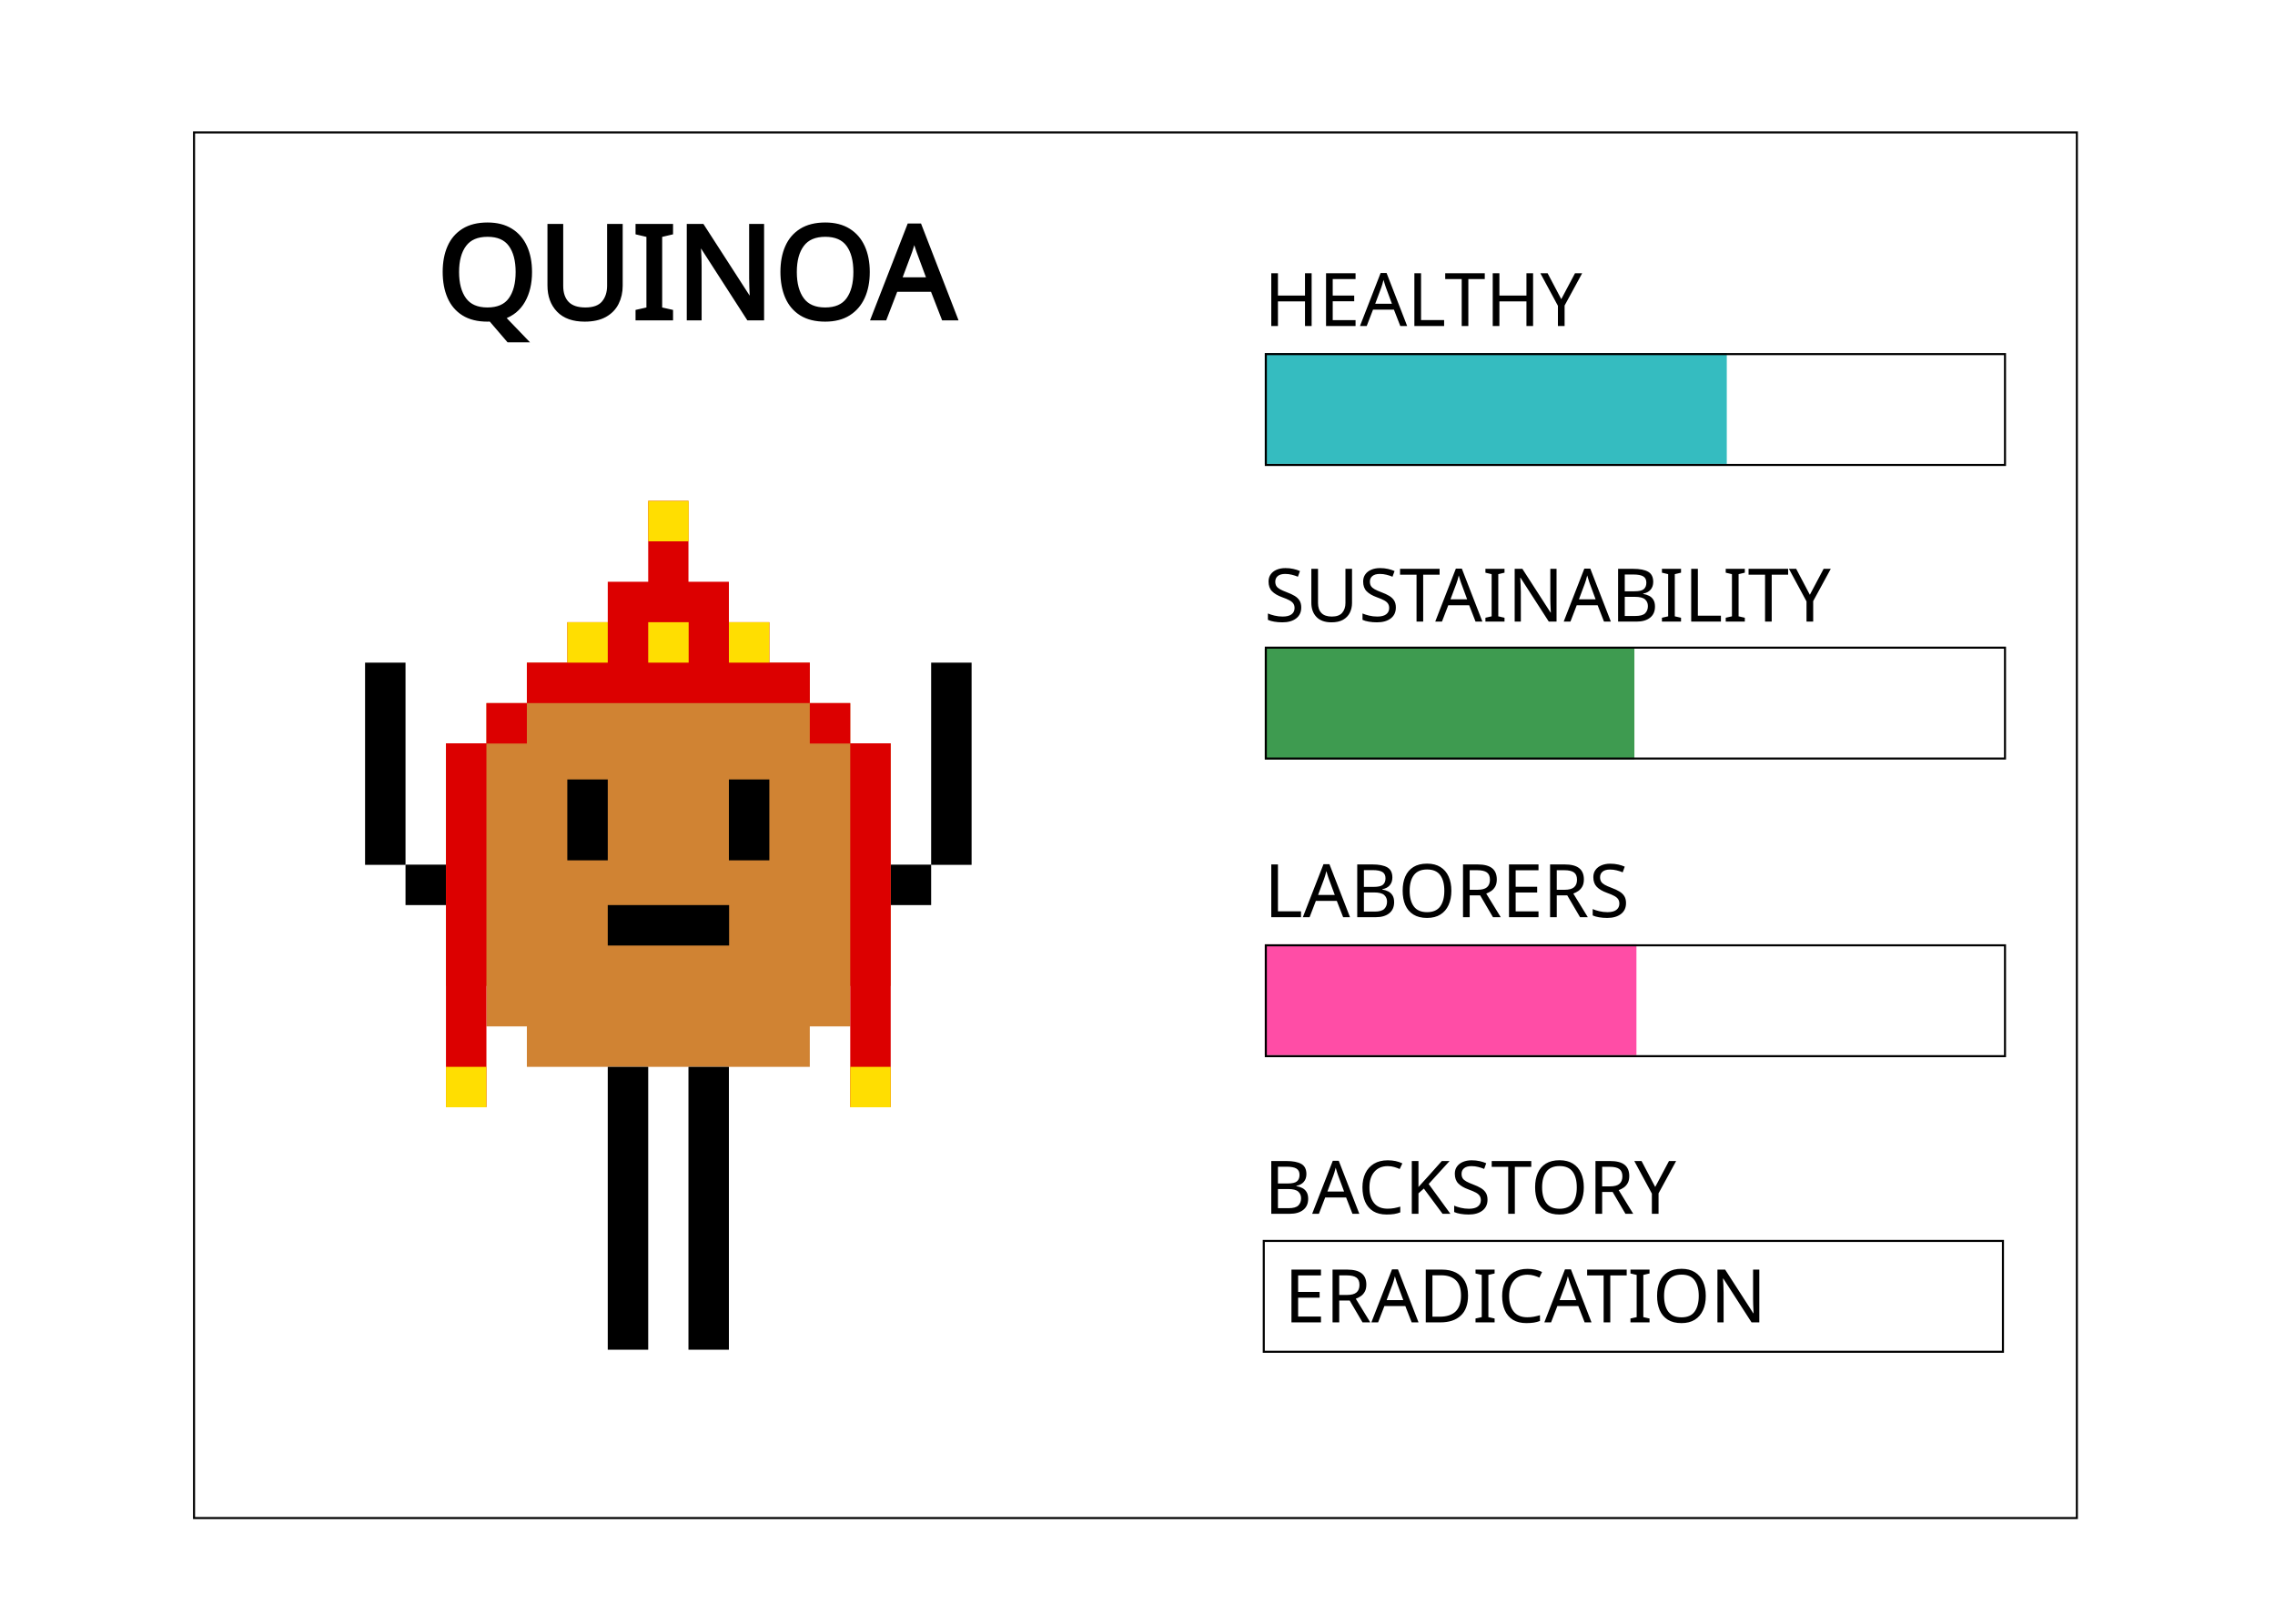
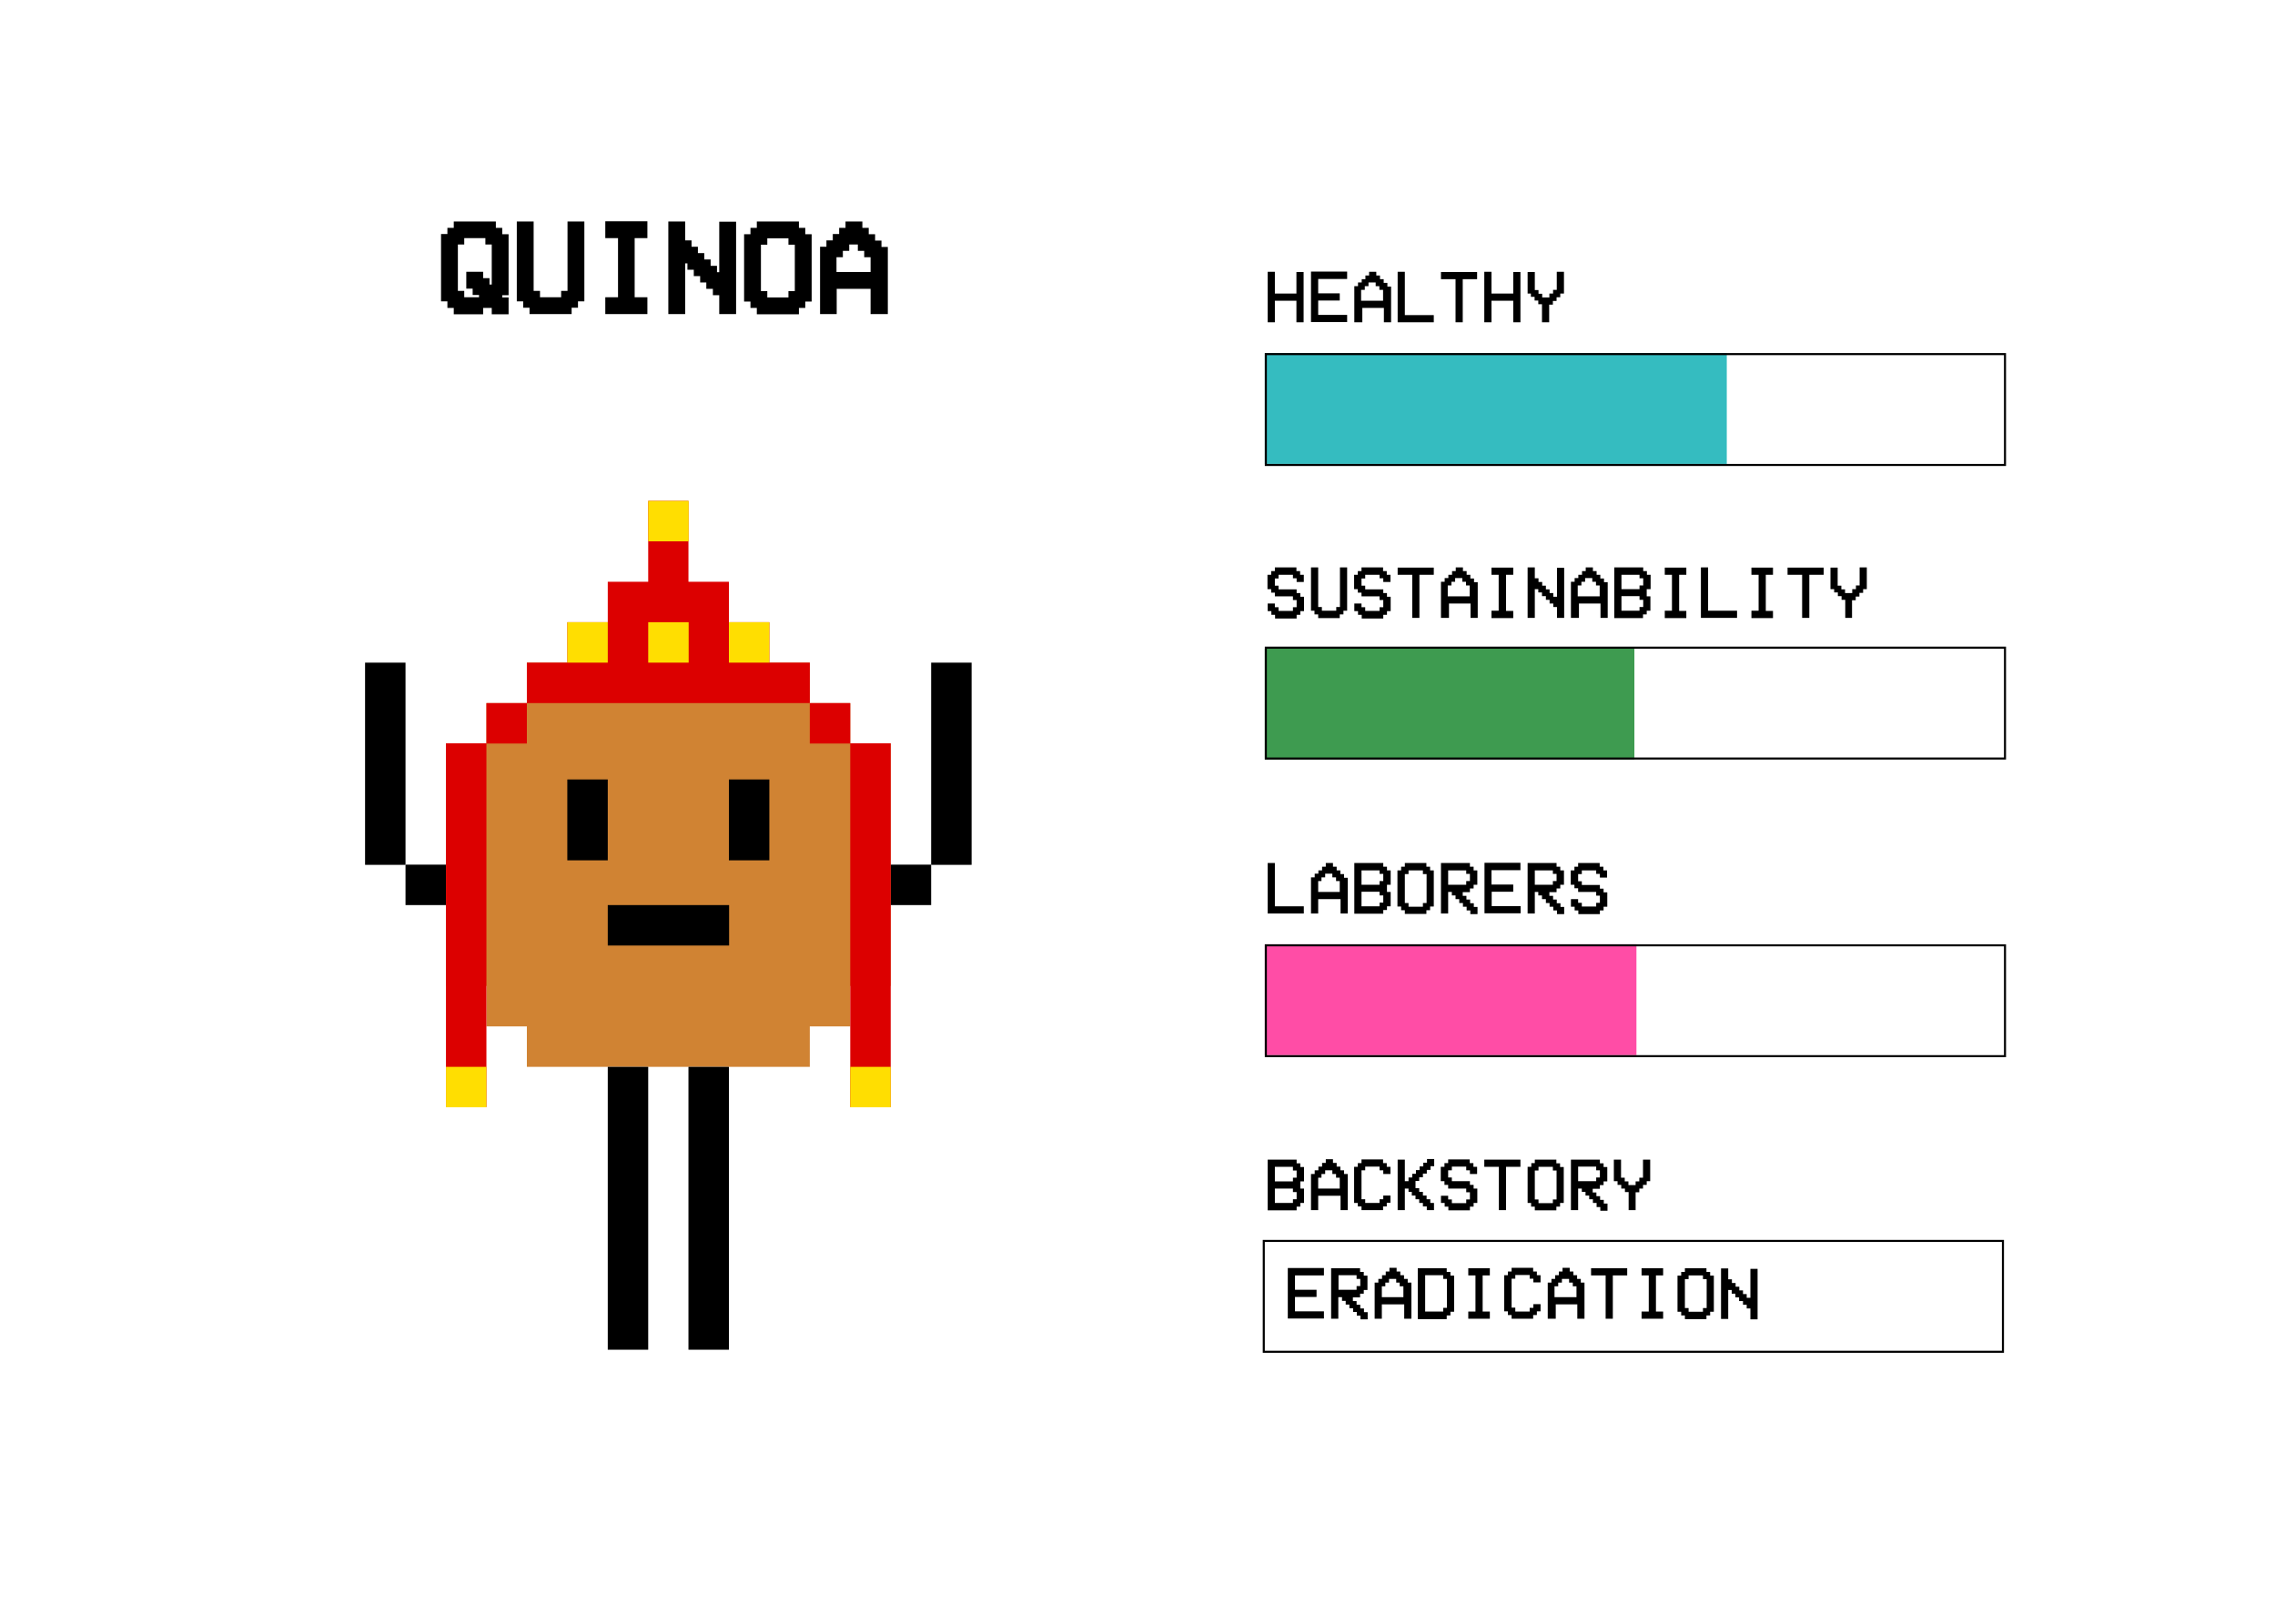
<svg xmlns="http://www.w3.org/2000/svg" version="1.1" x="0px" y="0px" viewBox="0 0 1108 791" style="enable-background:new 0 0 1108 791;" xml:space="preserve">
  <style type="text/css">
	.st0{fill:#A7B941;}
	.st1{fill:#E0E48D;}
	.st2{fill:#8A370F;}
	.st3{fill:#DA895E;}
	.st4{fill:#63240B;}
	.st5{opacity:0.51;fill:#606060;}
	.st6{fill:none;stroke:#EB1C24;stroke-width:10;stroke-miterlimit:10;}
	.st7{opacity:0.51;fill:#D8D8D8;}
	.st8{opacity:0.53;fill:#3E9B50;}
	.st9{opacity:0.53;fill:#F5C032;}
	.st10{opacity:0.53;fill:#E8222E;}
	.st11{opacity:0.53;fill:#FF8039;}
	.st12{fill:#35BCC0;}
	.st13{fill:#FF4DA6;}
	.st14{fill:#3E9B50;}
	.st15{fill:#FF8039;}
	.st16{fill:#E8222E;}
	.st17{fill:#F5C032;}
- 	.st18{fill:none;}
- 	.st19{font-family:'VCROSDMono';}
- 	.st20{font-size:36px;}
- 	.st21{fill:#305937;}
- 	.st22{fill:#133415;}
- 	.st23{fill:#608D62;}
- 	.st24{fill:#6F6252;}
- 	.st25{fill:#32A00D;}
- 	.st26{fill:#DC0000;}
- 	.st27{fill:#AE0002;}
- 	.st28{fill:#FF7A69;}
- 	.st29{fill:#426024;}
- 	.st30{fill:#649238;}
- 	.st31{fill:#D08333;}
- 	.st32{fill:#EAD1A4;}
- 	.st33{fill:#FFDE01;}
- 	.st34{fill:none;stroke:#000000;stroke-miterlimit:10;}
- 	.st35{stroke:#000000;stroke-width:2;stroke-miterlimit:10;}
- 	.st36{font-size:63px;}
+ 	.st18{fill:#305937;}
+ 	.st19{fill:#133415;}
+ 	.st20{fill:#608D62;}
+ 	.st21{fill:#6F6252;}
+ 	.st22{fill:#32A00D;}
+ 	.st23{fill:#DC0000;}
+ 	.st24{fill:#AE0002;}
+ 	.st25{fill:#FF7A69;}
+ 	.st26{fill:#426024;}
+ 	.st27{fill:#649238;}
+ 	.st28{fill:#D08333;}
+ 	.st29{fill:#EAD1A4;}
+ 	.st30{fill:#FFDE01;}
+ 	.st31{stroke:#000000;stroke-width:2;stroke-miterlimit:10;}
+ 	.st32{fill:none;stroke:#000000;stroke-miterlimit:10;}
</style>
  <g id="layout">
</g>
  <g id="FOOD">
    <rect x="616" y="316" class="st14" width="180" height="54" />
    <rect x="616" y="172" class="st12" width="225" height="54" />
    <rect x="616" y="460" class="st13" width="181" height="54" />
-     <rect x="625.5" y="604" class="st18" width="350.5" height="54" />
-     <text transform="matrix(1 0 0 1 625.4978 644.176)" class="st19 st20">ERADICATION</text>
    <g>
-       <polygon class="st31" points="433.8,362.1 414.1,362.1 414.1,342.5 394.4,342.5 394.4,322.8 256.6,322.8 256.6,342.5 236.9,342.5     236.9,362.1 217.2,362.1 217.2,480.3 236.9,480.3 236.9,500 256.6,500 256.6,519.7 394.4,519.7 394.4,500 414.1,500 414.1,480.3     433.8,480.3   " />
+       <path d="M644.8,617.8v3.5h-14.1v7h10.5v3.5h-10.5v7h14.1v3.5h-17.6v-24.6H644.8z" />
+       <path d="M653.6,631.9h-1.8v10.5h-3.5v-24.6h14.1v1.8h1.8v1.8h1.8v7h-1.8v1.8h-1.8v1.8h-3.5v1.8h1.8v1.8h1.8v1.8h1.8v1.8h1.8v3.5    h-3.5v-1.8h-1.8v-1.8h-1.8v-1.8h-1.8v-1.8h-1.8v-1.8h-1.8V631.9z M651.9,621.3v7h8.8v-1.8h1.8v-3.5h-1.8v-1.8H651.9z" />
+       <path d="M673,642.4h-3.5v-17.6h1.8v-1.8h1.8v-1.8h1.8v-1.8h1.8v-1.8h3.5v1.8h1.8v1.8h1.8v1.8h1.8v1.8h1.8v17.6h-3.5v-7H673V642.4z     M673,631.9h10.5v-5.3h-1.8v-1.8H680v-1.8h-3.5v1.8h-1.8v1.8H673V631.9z" />
+       <path d="M690.5,642.4v-24.6h14.1v1.8h1.8v1.8h1.8v17.6h-1.8v1.8h-1.8v1.8H690.5z M694.1,621.3v17.6h8.8v-1.8h1.8v-14.1h-1.8v-1.8    H694.1z" />
+       <path d="M715.1,642.4v-3.5h3.5v-17.6h-3.5v-3.5h10.5v3.5h-3.5v17.6h3.5v3.5H715.1z" />
+       <path d="M738,638.9h7v-1.8h1.8v-1.8h3.5v3.5h-1.8v1.8h-1.8v1.8h-10.5v-1.8h-1.8v-1.8h-1.8v-17.6h1.8v-1.8h1.8v-1.8h10.5v1.8h1.8    v1.8h1.8v3.5h-3.5v-1.8H745v-1.8h-7v1.8h-1.8v14.1h1.8V638.9z" />
+       <path d="M757.3,642.4h-3.5v-17.6h1.8v-1.8h1.8v-1.8h1.8v-1.8h1.8v-1.8h3.5v1.8h1.8v1.8h1.8v1.8h1.8v1.8h1.8v17.6h-3.5v-7h-10.5    V642.4z M757.3,631.9h10.5v-5.3h-1.8v-1.8h-1.8v-1.8h-3.5v1.8h-1.8v1.8h-1.8V631.9z" />
+       <path d="M781.9,621.3h-7v-3.5h17.6v3.5h-7v21.1h-3.5V621.3z" />
+       <path d="M799.5,642.4v-3.5h3.5v-17.6h-3.5v-3.5h10.5v3.5h-3.5v17.6h3.5v3.5H799.5z" />
+       <path d="M820.6,619.6v-1.8h10.5v1.8h1.8v1.8h1.8v17.6h-1.8v1.8h-1.8v1.8h-10.5v-1.8h-1.8v-1.8h-1.8v-17.6h1.8v-1.8H820.6z     M829.4,621.3h-7v1.8h-1.8v14.1h1.8v1.8h7v-1.8h1.8v-14.1h-1.8V621.3z" />
+       <path d="M841.7,628.4v14.1h-3.5v-24.6h3.5v5.3h1.8v1.8h1.8v1.8h1.8v1.8h1.8v1.8h1.8v1.8h1.8v-14.1h3.5v24.6h-3.5v-5.3h-1.8v-1.8    h-1.8v-1.8H847v-1.8h-1.8v-1.8h-1.8v-1.8H841.7z" />
+     </g>
+     <g>
+       <polygon class="st28" points="433.8,362.1 414.1,362.1 414.1,342.5 394.4,342.5 394.4,322.8 256.6,322.8 256.6,342.5 236.9,342.5     236.9,362.1 217.2,362.1 217.2,480.3 236.9,480.3 236.9,500 256.6,500 256.6,519.7 394.4,519.7 394.4,500 414.1,500 414.1,480.3     433.8,480.3   " />
      <rect x="296" y="519.7" width="19.7" height="137.8" />
      <rect x="335.3" y="519.7" width="19.7" height="137.8" />
      <rect x="276.3" y="379.7" width="19.7" height="39.4" />
      <rect x="355" y="379.7" width="19.7" height="39.4" />
      <rect x="296" y="440.9" width="59.1" height="19.7" />
      <rect x="433.8" y="421.2" width="19.7" height="19.7" />
      <rect x="453.5" y="322.8" width="19.7" height="98.5" />
      <rect x="197.5" y="421.2" width="19.7" height="19.7" />
      <rect x="177.8" y="322.8" width="19.7" height="98.5" />
      <g>
-         <rect x="217.2" y="362.1" class="st26" width="19.7" height="177.2" />
-         <rect x="414.1" y="362.1" class="st26" width="19.7" height="177.2" />
-         <polygon class="st26" points="374.7,322.8 374.7,303.1 355,303.1 355,283.4 335.3,283.4 335.3,244 315.7,244 315.7,283.4      296,283.4 296,303.1 276.3,303.1 276.3,322.8 256.6,322.8 256.6,342.5 394.4,342.5 394.4,322.8    " />
-         <rect x="236.9" y="342.5" class="st26" width="19.7" height="19.7" />
-         <rect x="394.4" y="342.5" class="st26" width="19.7" height="19.7" />
+         <rect x="217.2" y="362.1" class="st23" width="19.7" height="177.2" />
+         <rect x="414.1" y="362.1" class="st23" width="19.7" height="177.2" />
+         <polygon class="st23" points="374.7,322.8 374.7,303.1 355,303.1 355,283.4 335.3,283.4 335.3,244 315.7,244 315.7,283.4      296,283.4 296,303.1 276.3,303.1 276.3,322.8 256.6,322.8 256.6,342.5 394.4,342.5 394.4,322.8    " />
+         <rect x="236.9" y="342.5" class="st23" width="19.7" height="19.7" />
+         <rect x="394.4" y="342.5" class="st23" width="19.7" height="19.7" />
      </g>
-       <rect x="276.3" y="303.1" class="st33" width="19.7" height="19.7" />
-       <rect x="315.7" y="303.1" class="st33" width="19.7" height="19.7" />
-       <rect x="315.7" y="244" class="st33" width="19.7" height="19.7" />
-       <rect x="355" y="303.1" class="st33" width="19.7" height="19.7" />
-       <rect x="217.2" y="519.7" class="st33" width="19.7" height="19.7" />
-       <rect x="414.1" y="519.7" class="st33" width="19.7" height="19.7" />
+       <rect x="276.3" y="303.1" class="st30" width="19.7" height="19.7" />
+       <rect x="315.7" y="303.1" class="st30" width="19.7" height="19.7" />
+       <rect x="315.7" y="244" class="st30" width="19.7" height="19.7" />
+       <rect x="355" y="303.1" class="st30" width="19.7" height="19.7" />
+       <rect x="217.2" y="519.7" class="st30" width="19.7" height="19.7" />
+       <rect x="414.1" y="519.7" class="st30" width="19.7" height="19.7" />
    </g>
  </g>
  <g id="top_lines">
-     <rect x="94" y="64" class="st18" width="459" height="136" />
-     <text transform="matrix(1 0 0 1 212.7576 155.0576)" class="st35 st19 st36">QUINOA</text>
-     <rect x="615.7" y="542" class="st18" width="369.3" height="72.2" />
-     <text transform="matrix(1 0 0 1 615.6677 591.2823)" class="st19 st20">BACKSTORY</text>
-     <rect x="615.7" y="253.5" class="st18" width="360.3" height="72.2" />
-     <text transform="matrix(1 0 0 1 615.6677 302.8017)" class="st19 st20">SUSTAINABILITY</text>
-     <rect x="615.7" y="109.5" class="st18" width="360.3" height="72.2" />
-     <text transform="matrix(1 0 0 1 615.6677 158.8017)" class="st19 st20">HEALTHY</text>
-     <rect x="615.7" y="397.5" class="st18" width="360.3" height="72.2" />
-     <text transform="matrix(1 0 0 1 615.6677 446.8017)" class="st19 st20">LABORERS</text>
-     <rect x="94.5" y="64.5" class="st34" width="917" height="675" />
-     <rect x="616.5" y="172.5" class="st34" width="360" height="54" />
-     <rect x="616.5" y="315.5" class="st34" width="360" height="54" />
-     <rect x="616.5" y="460.5" class="st34" width="360" height="54" />
-     <rect x="615.5" y="604.5" class="st34" width="360" height="54" />
+     <g>
+       <path class="st31" d="M218.9,145.8h-3.1v-30.8h3.1V112h3.1v-3.1h18.5v3.1h3.1v3.1h3.1v27.7h-3.1v3.1h3.1v6.2h-6.2v-3.1h-6.2v3.1    H222v-3.1h-3.1V145.8z M222,118.1v24.6h3.1v3.1h9.2v-3.1h-3.1v-3.1h-3.1v-6.2h6.2v3.1h3.1v3.1h3.1v-21.5h-3.1v-3.1h-12.3v3.1H222z    " />
+       <path class="st31" d="M255.8,145.8h-3.1v-36.9h6.2v33.8h3.1v3.1h12.3v-3.1h3.1v-33.8h6.2v36.9h-3.1v3.1h-3.1v3.1h-18.5v-3.1h-3.1    V145.8z" />
+       <path class="st31" d="M295.8,152v-6.2h6.2v-30.8h-6.2v-6.2h18.5v6.2h-6.2v30.8h6.2v6.2H295.8z" />
+       <path class="st31" d="M332.7,127.4V152h-6.2v-43.1h6.2v9.2h3.1v3.1h3.1v3.1h3.1v3.1h3.1v3.1h3.1v3.1h3.1v-24.6h6.2V152h-6.2v-9.2    h-3.1v-3.1H345v-3.1H342v-3.1h-3.1v-3.1h-3.1v-3.1H332.7z" />
+       <path class="st31" d="M369.6,112v-3.1h18.5v3.1h3.1v3.1h3.1v30.8h-3.1v3.1h-3.1v3.1h-18.5v-3.1h-3.1v-3.1h-3.1v-30.8h3.1V112    H369.6z M385,115.1h-12.3v3.1h-3.1v24.6h3.1v3.1H385v-3.1h3.1v-24.6H385V115.1z" />
+       <path class="st31" d="M406.6,152h-6.2v-30.8h3.1v-3.1h3.1v-3.1h3.1V112h3.1v-3.1h6.2v3.1h3.1v3.1h3.1v3.1h3.1v3.1h3.1V152H425    v-12.3h-18.5V152z M406.6,133.5H425v-9.2h-3.1v-3.1h-3.1v-3.1h-6.2v3.1h-3.1v3.1h-3.1V133.5z" />
+     </g>
+     <g>
+       <path d="M617.4,589.5v-24.6h14.1v1.8h1.8v1.8h1.8v7h-1.8v3.5h1.8v7h-1.8v1.8h-1.8v1.8H617.4z M620.9,575.5h8.8v-1.8h1.8v-3.5h-1.8    v-1.8h-8.8V575.5z M620.9,586h8.8v-1.8h1.8v-3.5h-1.8V579h-8.8V586z" />
+       <path d="M642,589.5h-3.5v-17.6h1.8v-1.8h1.8v-1.8h1.8v-1.8h1.8v-1.8h3.5v1.8h1.8v1.8h1.8v1.8h1.8v1.8h1.8v17.6h-3.5v-7H642V589.5z     M642,579h10.5v-5.3h-1.8v-1.8h-1.8v-1.8h-3.5v1.8h-1.8v1.8H642V579z" />
+       <path d="M664.9,586h7v-1.8h1.8v-1.8h3.5v3.5h-1.8v1.8h-1.8v1.8h-10.5v-1.8h-1.8V586h-1.8v-17.6h1.8v-1.8h1.8v-1.8h10.5v1.8h1.8    v1.8h1.8v3.5h-3.5v-1.8h-1.8v-1.8h-7v1.8h-1.8v14.1h1.8V586z" />
+       <path d="M684.2,579v10.5h-3.5v-24.6h3.5v10.5h1.8v-1.8h1.8v-1.8h1.8v-1.8h1.8v-1.8h1.8v-1.8h1.8v-1.8h3.5v3.5h-1.8v1.8h-1.8v1.8    H693v1.8h-1.8v1.8h-1.8v3.5h1.8v1.8h1.8v1.8h1.8v1.8h1.8v1.8h1.8v3.5h-3.5v-1.8H693V586h-1.8v-1.8h-1.8v-1.8h-1.8v-1.8H686V579    H684.2z" />
+       <path d="M717.6,568.4h1.8v3.5h-3.5v-1.8h-1.8v-1.8h-7v1.8h-1.8v3.5h1.8v1.8h8.8v1.8h1.8v1.8h1.8v7h-1.8v1.8h-1.8v1.8h-10.5v-1.8    h-1.8V586h-1.8v-3.5h3.5v1.8h1.8v1.8h7v-1.8h1.8v-3.5h-1.8V579h-8.8v-1.8h-1.8v-1.8h-1.8v-7h1.8v-1.8h1.8v-1.8h10.5v1.8h1.8V568.4    z" />
+       <path d="M729.9,568.4h-7v-3.5h17.6v3.5h-7v21.1h-3.5V568.4z" />
+       <path d="M747.5,566.7v-1.8h10.5v1.8h1.8v1.8h1.8V586h-1.8v1.8h-1.8v1.8h-10.5v-1.8h-1.8V586H744v-17.6h1.8v-1.8H747.5z     M756.3,568.4h-7v1.8h-1.8v14.1h1.8v1.8h7v-1.8h1.8v-14.1h-1.8V568.4z" />
+       <path d="M770.4,579h-1.8v10.5h-3.5v-24.6h14.1v1.8h1.8v1.8h1.8v7h-1.8v1.8h-1.8v1.8h-3.5v1.8h1.8v1.8h1.8v1.8h1.8v1.8h1.8v3.5    h-3.5v-1.8h-1.8V586h-1.8v-1.8h-1.8v-1.8h-1.8v-1.8h-1.8V579z M768.6,568.4v7h8.8v-1.8h1.8v-3.5h-1.8v-1.8H768.6z" />
+       <path d="M796.7,589.5h-3.5v-8.8h-1.8V579h-1.8v-1.8h-1.8v-1.8h-1.8v-10.5h3.5v8.8h1.8v1.8h1.8v1.8h3.5v-1.8h1.8v-1.8h1.8v-8.8h3.5    v10.5H802v1.8h-1.8v1.8h-1.8v1.8h-1.8V589.5z" />
+     </g>
+     <g>
+       <path d="M633.2,280h1.8v3.5h-3.5v-1.8h-1.8V280h-7v1.8h-1.8v3.5h1.8v1.8h8.8v1.8h1.8v1.8h1.8v7h-1.8v1.8h-1.8v1.8h-10.5v-1.8h-1.8    v-1.8h-1.8V294h3.5v1.8h1.8v1.8h7v-1.8h1.8v-3.5h-1.8v-1.8h-8.8v-1.8h-1.8V287h-1.8v-7h1.8v-1.8h1.8v-1.8h10.5v1.8h1.8V280z" />
+       <path d="M640.3,297.5h-1.8v-21.1h3.5v19.3h1.8v1.8h7v-1.8h1.8v-19.3h3.5v21.1h-1.8v1.8h-1.8v1.8H642v-1.8h-1.8V297.5z" />
+       <path d="M675.4,280h1.8v3.5h-3.5v-1.8h-1.8V280h-7v1.8h-1.8v3.5h1.8v1.8h8.8v1.8h1.8v1.8h1.8v7h-1.8v1.8h-1.8v1.8h-10.5v-1.8h-1.8    v-1.8h-1.8V294h3.5v1.8h1.8v1.8h7v-1.8h1.8v-3.5h-1.8v-1.8h-8.8v-1.8h-1.8V287h-1.8v-7h1.8v-1.8h1.8v-1.8h10.5v1.8h1.8V280z" />
+       <path d="M687.7,280h-7v-3.5h17.6v3.5h-7V301h-3.5V280z" />
+       <path d="M705.3,301h-3.5v-17.6h1.8v-1.8h1.8V280h1.8v-1.8h1.8v-1.8h3.5v1.8h1.8v1.8h1.8v1.8h1.8v1.8h1.8V301h-3.5v-7h-10.5V301z     M705.3,290.5h10.5v-5.3h-1.8v-1.8h-1.8v-1.8h-3.5v1.8h-1.8v1.8h-1.8V290.5z" />
+       <path d="M726.4,301v-3.5h3.5V280h-3.5v-3.5H737v3.5h-3.5v17.6h3.5v3.5H726.4z" />
+       <path d="M747.5,287V301H744v-24.6h3.5v5.3h1.8v1.8h1.8v1.8h1.8v1.8h1.8v1.8h1.8v1.8h1.8v-14.1h3.5V301h-3.5v-5.3h-1.8V294h-1.8    v-1.8h-1.8v-1.8H751v-1.8h-1.8V287H747.5z" />
+       <path d="M768.6,301h-3.5v-17.6h1.8v-1.8h1.8V280h1.8v-1.8h1.8v-1.8h3.5v1.8h1.8v1.8h1.8v1.8h1.8v1.8h1.8V301h-3.5v-7h-10.5V301z     M768.6,290.5h10.5v-5.3h-1.8v-1.8h-1.8v-1.8h-3.5v1.8h-1.8v1.8h-1.8V290.5z" />
+       <path d="M786.2,301v-24.6h14.1v1.8h1.8v1.8h1.8v7H802v3.5h1.8v7H802v1.8h-1.8v1.8H786.2z M789.7,287h8.8v-1.8h1.8v-3.5h-1.8V280    h-8.8V287z M789.7,297.5h8.8v-1.8h1.8v-3.5h-1.8v-1.8h-8.8V297.5z" />
+       <path d="M810.8,301v-3.5h3.5V280h-3.5v-3.5h10.5v3.5h-3.5v17.6h3.5v3.5H810.8z" />
+       <path d="M828.4,301v-24.6h3.5v21.1h14.1v3.5H828.4z" />
+       <path d="M853,301v-3.5h3.5V280H853v-3.5h10.5v3.5H860v17.6h3.5v3.5H853z" />
+       <path d="M877.6,280h-7v-3.5h17.6v3.5h-7V301h-3.5V280z" />
+       <path d="M902.2,301h-3.5v-8.8h-1.8v-1.8h-1.8v-1.8h-1.8V287h-1.8v-10.5h3.5v8.8h1.8v1.8h1.8v1.8h3.5V287h1.8v-1.8h1.8v-8.8h3.5    V287h-1.8v1.8h-1.8v1.8h-1.8v1.8h-1.8V301z" />
+     </g>
+     <g>
+       <path d="M620.9,146.5V157h-3.5v-24.6h3.5V143h10.5v-10.5h3.5V157h-3.5v-10.5H620.9z" />
+       <path d="M656.1,132.4v3.5H642v7h10.5v3.5H642v7h14.1v3.5h-17.6v-24.6H656.1z" />
+       <path d="M663.1,157h-3.5v-17.6h1.8v-1.8h1.8V136h1.8v-1.8h1.8v-1.8h3.5v1.8h1.8v1.8h1.8v1.8h1.8v1.8h1.8V157h-3.5v-7h-10.5V157z     M663.1,146.5h10.5v-5.3h-1.8v-1.8h-1.8v-1.8h-3.5v1.8h-1.8v1.8h-1.8V146.5z" />
+       <path d="M680.7,157v-24.6h3.5v21.1h14.1v3.5H680.7z" />
+       <path d="M708.8,136h-7v-3.5h17.6v3.5h-7V157h-3.5V136z" />
+       <path d="M726.4,146.5V157h-3.5v-24.6h3.5V143H737v-10.5h3.5V157H737v-10.5H726.4z" />
+       <path d="M754.5,157H751v-8.8h-1.8v-1.8h-1.8v-1.8h-1.8V143H744v-10.5h3.5v8.8h1.8v1.8h1.8v1.8h3.5V143h1.8v-1.8h1.8v-8.8h3.5V143    h-1.8v1.8h-1.8v1.8h-1.8v1.8h-1.8V157z" />
+     </g>
+     <g>
+       <path d="M617.4,445v-24.6h3.5v21.1H635v3.5H617.4z" />
+       <path d="M642,445h-3.5v-17.6h1.8v-1.8h1.8V424h1.8v-1.8h1.8v-1.8h3.5v1.8h1.8v1.8h1.8v1.8h1.8v1.8h1.8V445h-3.5v-7H642V445z     M642,434.5h10.5v-5.3h-1.8v-1.8h-1.8v-1.8h-3.5v1.8h-1.8v1.8H642V434.5z" />
+       <path d="M659.6,445v-24.6h14.1v1.8h1.8v1.8h1.8v7h-1.8v3.5h1.8v7h-1.8v1.8h-1.8v1.8H659.6z M663.1,431h8.8v-1.8h1.8v-3.5h-1.8V424    h-8.8V431z M663.1,441.5h8.8v-1.8h1.8v-3.5h-1.8v-1.8h-8.8V441.5z" />
+       <path d="M684.2,422.2v-1.8h10.5v1.8h1.8v1.8h1.8v17.6h-1.8v1.8h-1.8v1.8h-10.5v-1.8h-1.8v-1.8h-1.8V424h1.8v-1.8H684.2z M693,424    h-7v1.8h-1.8v14.1h1.8v1.8h7v-1.8h1.8v-14.1H693V424z" />
+       <path d="M707.1,434.5h-1.8V445h-3.5v-24.6h14.1v1.8h1.8v1.8h1.8v7h-1.8v1.8h-1.8v1.8h-3.5v1.8h1.8v1.8h1.8v1.8h1.8v1.8h1.8v3.5    h-3.5v-1.8h-1.8v-1.8h-1.8v-1.8h-1.8V438h-1.8v-1.8h-1.8V434.5z M705.3,424v7h8.8v-1.8h1.8v-3.5h-1.8V424H705.3z" />
+       <path d="M740.5,420.4v3.5h-14.1v7H737v3.5h-10.5v7h14.1v3.5h-17.6v-24.6H740.5z" />
+       <path d="M749.3,434.5h-1.8V445H744v-24.6h14.1v1.8h1.8v1.8h1.8v7h-1.8v1.8h-1.8v1.8h-3.5v1.8h1.8v1.8h1.8v1.8h1.8v1.8h1.8v3.5    h-3.5v-1.8h-1.8v-1.8h-1.8v-1.8h-1.8V438H751v-1.8h-1.8V434.5z M747.5,424v7h8.8v-1.8h1.8v-3.5h-1.8V424H747.5z" />
+       <path d="M780.9,424h1.8v3.5h-3.5v-1.8h-1.8V424h-7v1.8h-1.8v3.5h1.8v1.8h8.8v1.8h1.8v1.8h1.8v7h-1.8v1.8h-1.8v1.8h-10.5v-1.8h-1.8    v-1.8h-1.8V438h3.5v1.8h1.8v1.8h7v-1.8h1.8v-3.5h-1.8v-1.8h-8.8v-1.8h-1.8V431h-1.8v-7h1.8v-1.8h1.8v-1.8h10.5v1.8h1.8V424z" />
+     </g>
+     <rect x="616.5" y="172.5" class="st32" width="360" height="54" />
+     <rect x="616.5" y="315.5" class="st32" width="360" height="54" />
+     <rect x="616.5" y="460.5" class="st32" width="360" height="54" />
+     <rect x="615.5" y="604.5" class="st32" width="360" height="54" />
  </g>
</svg>
